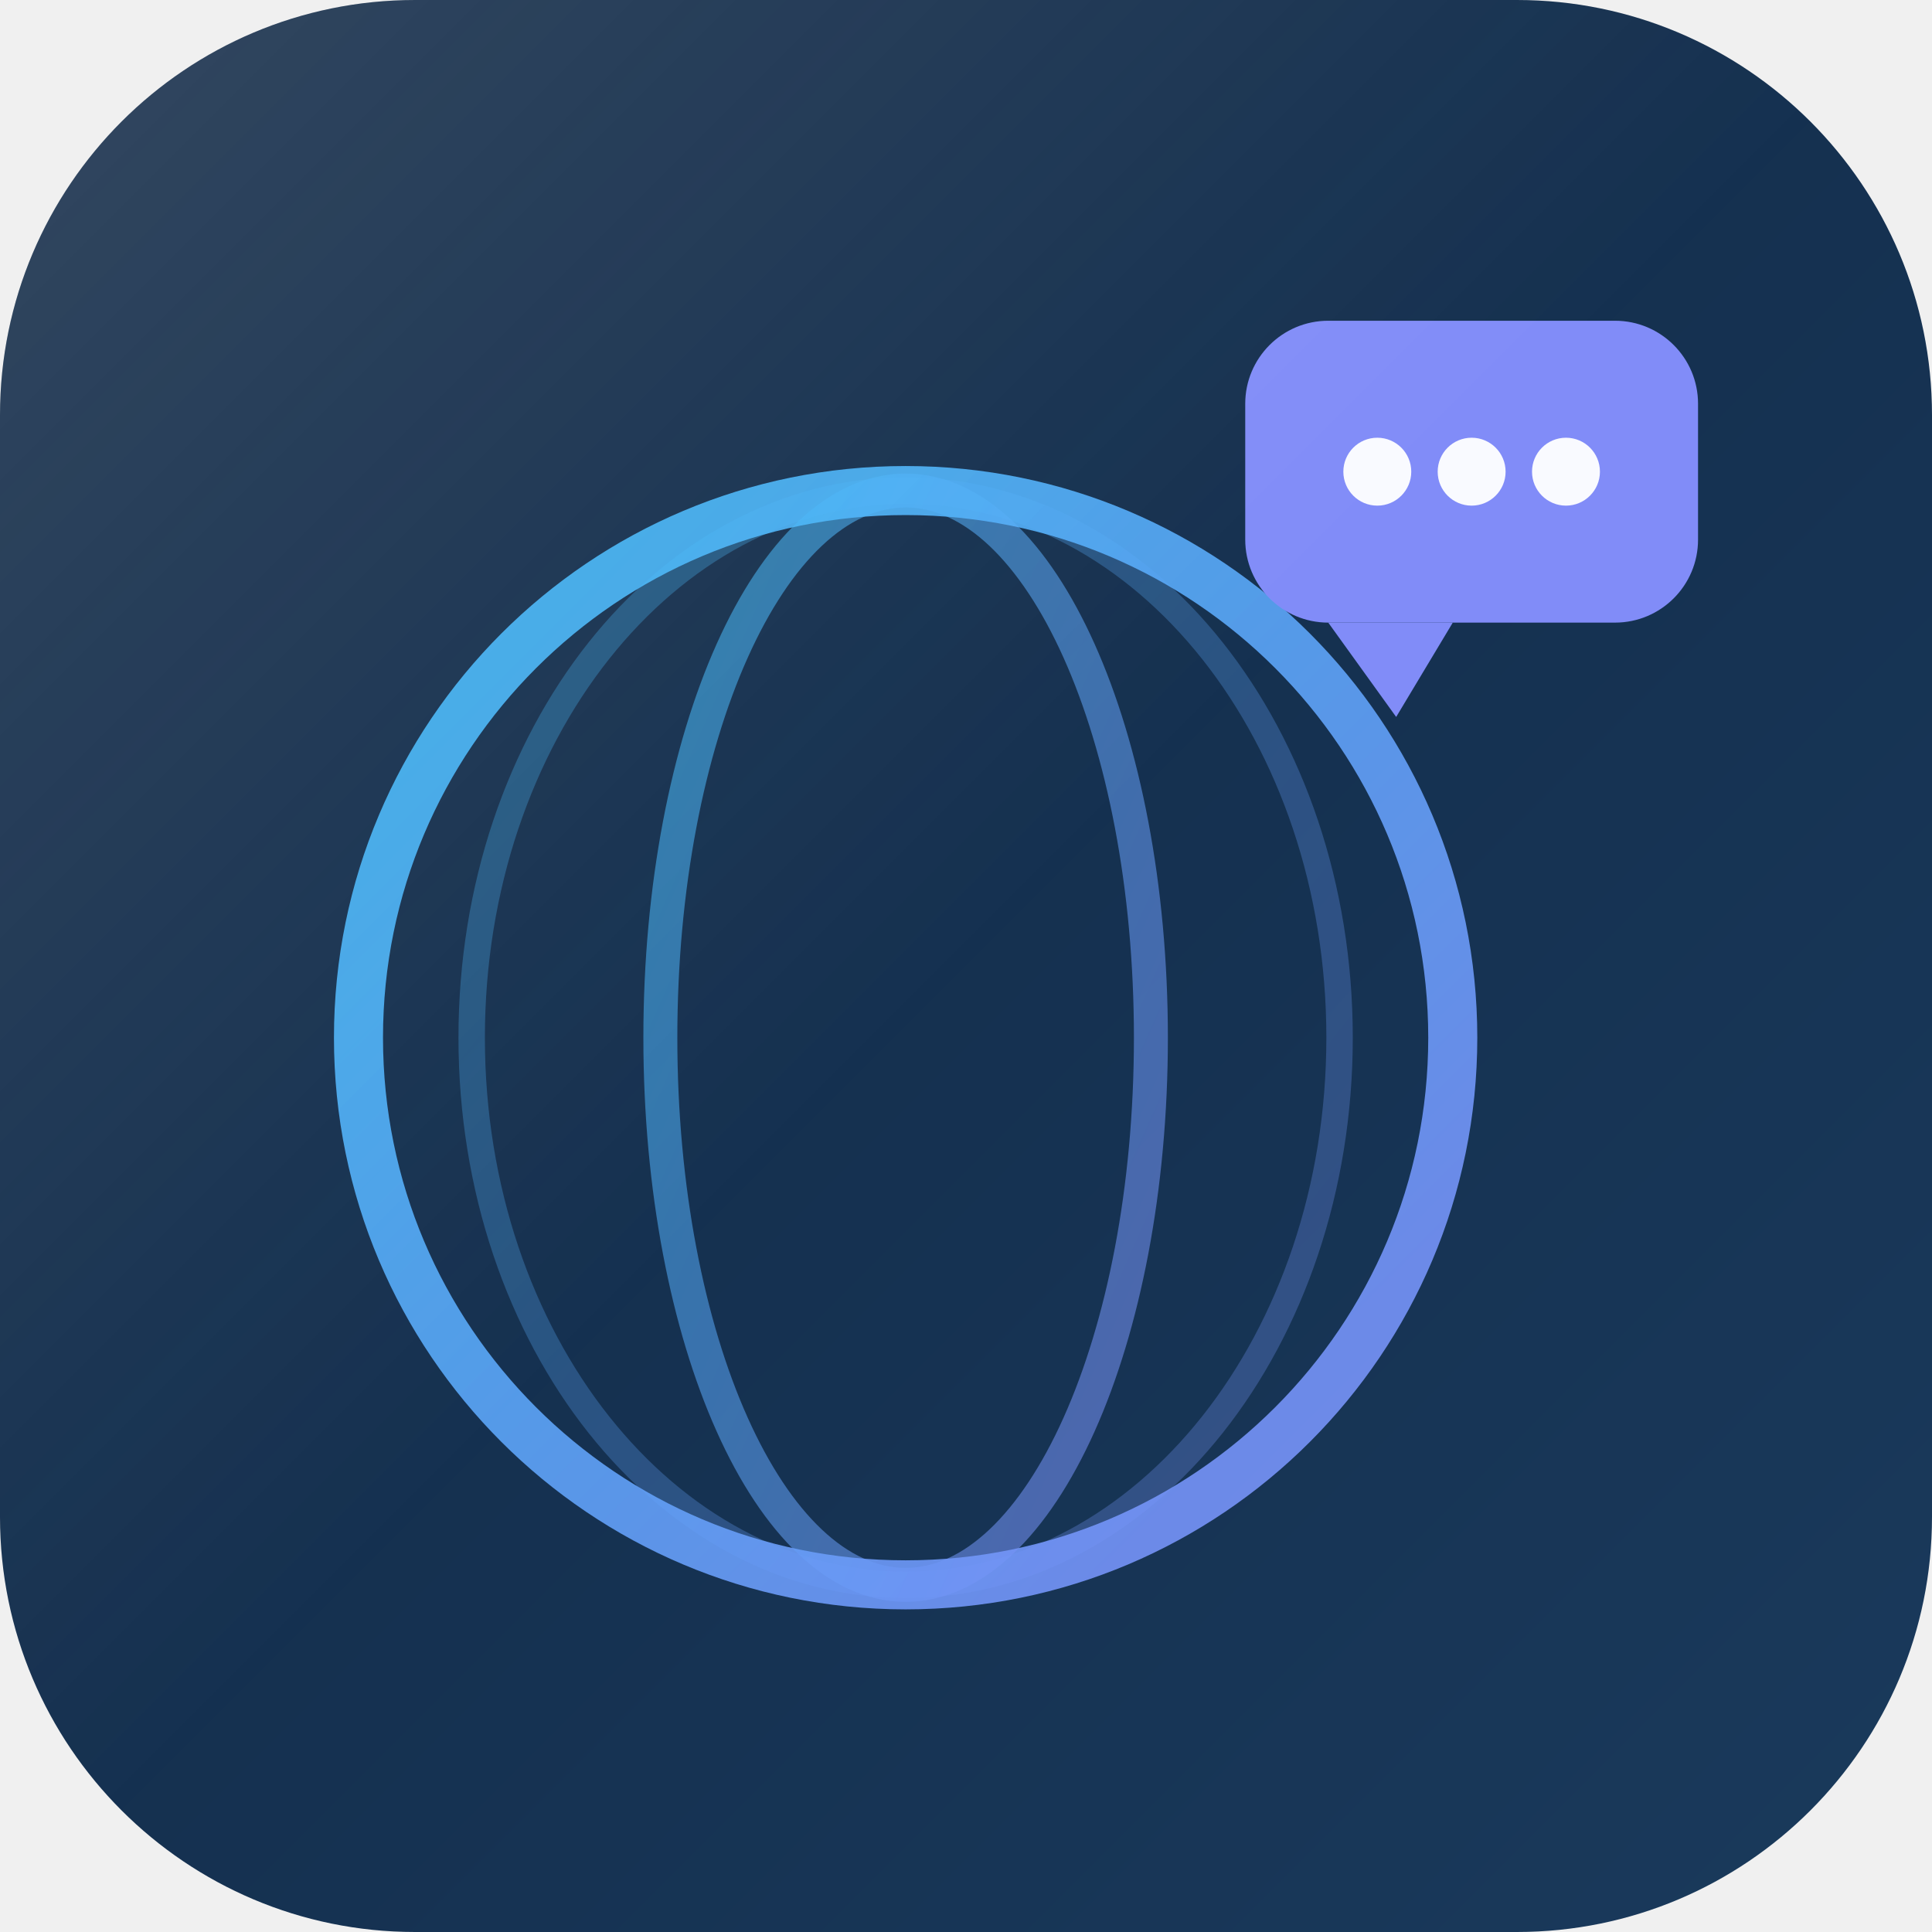
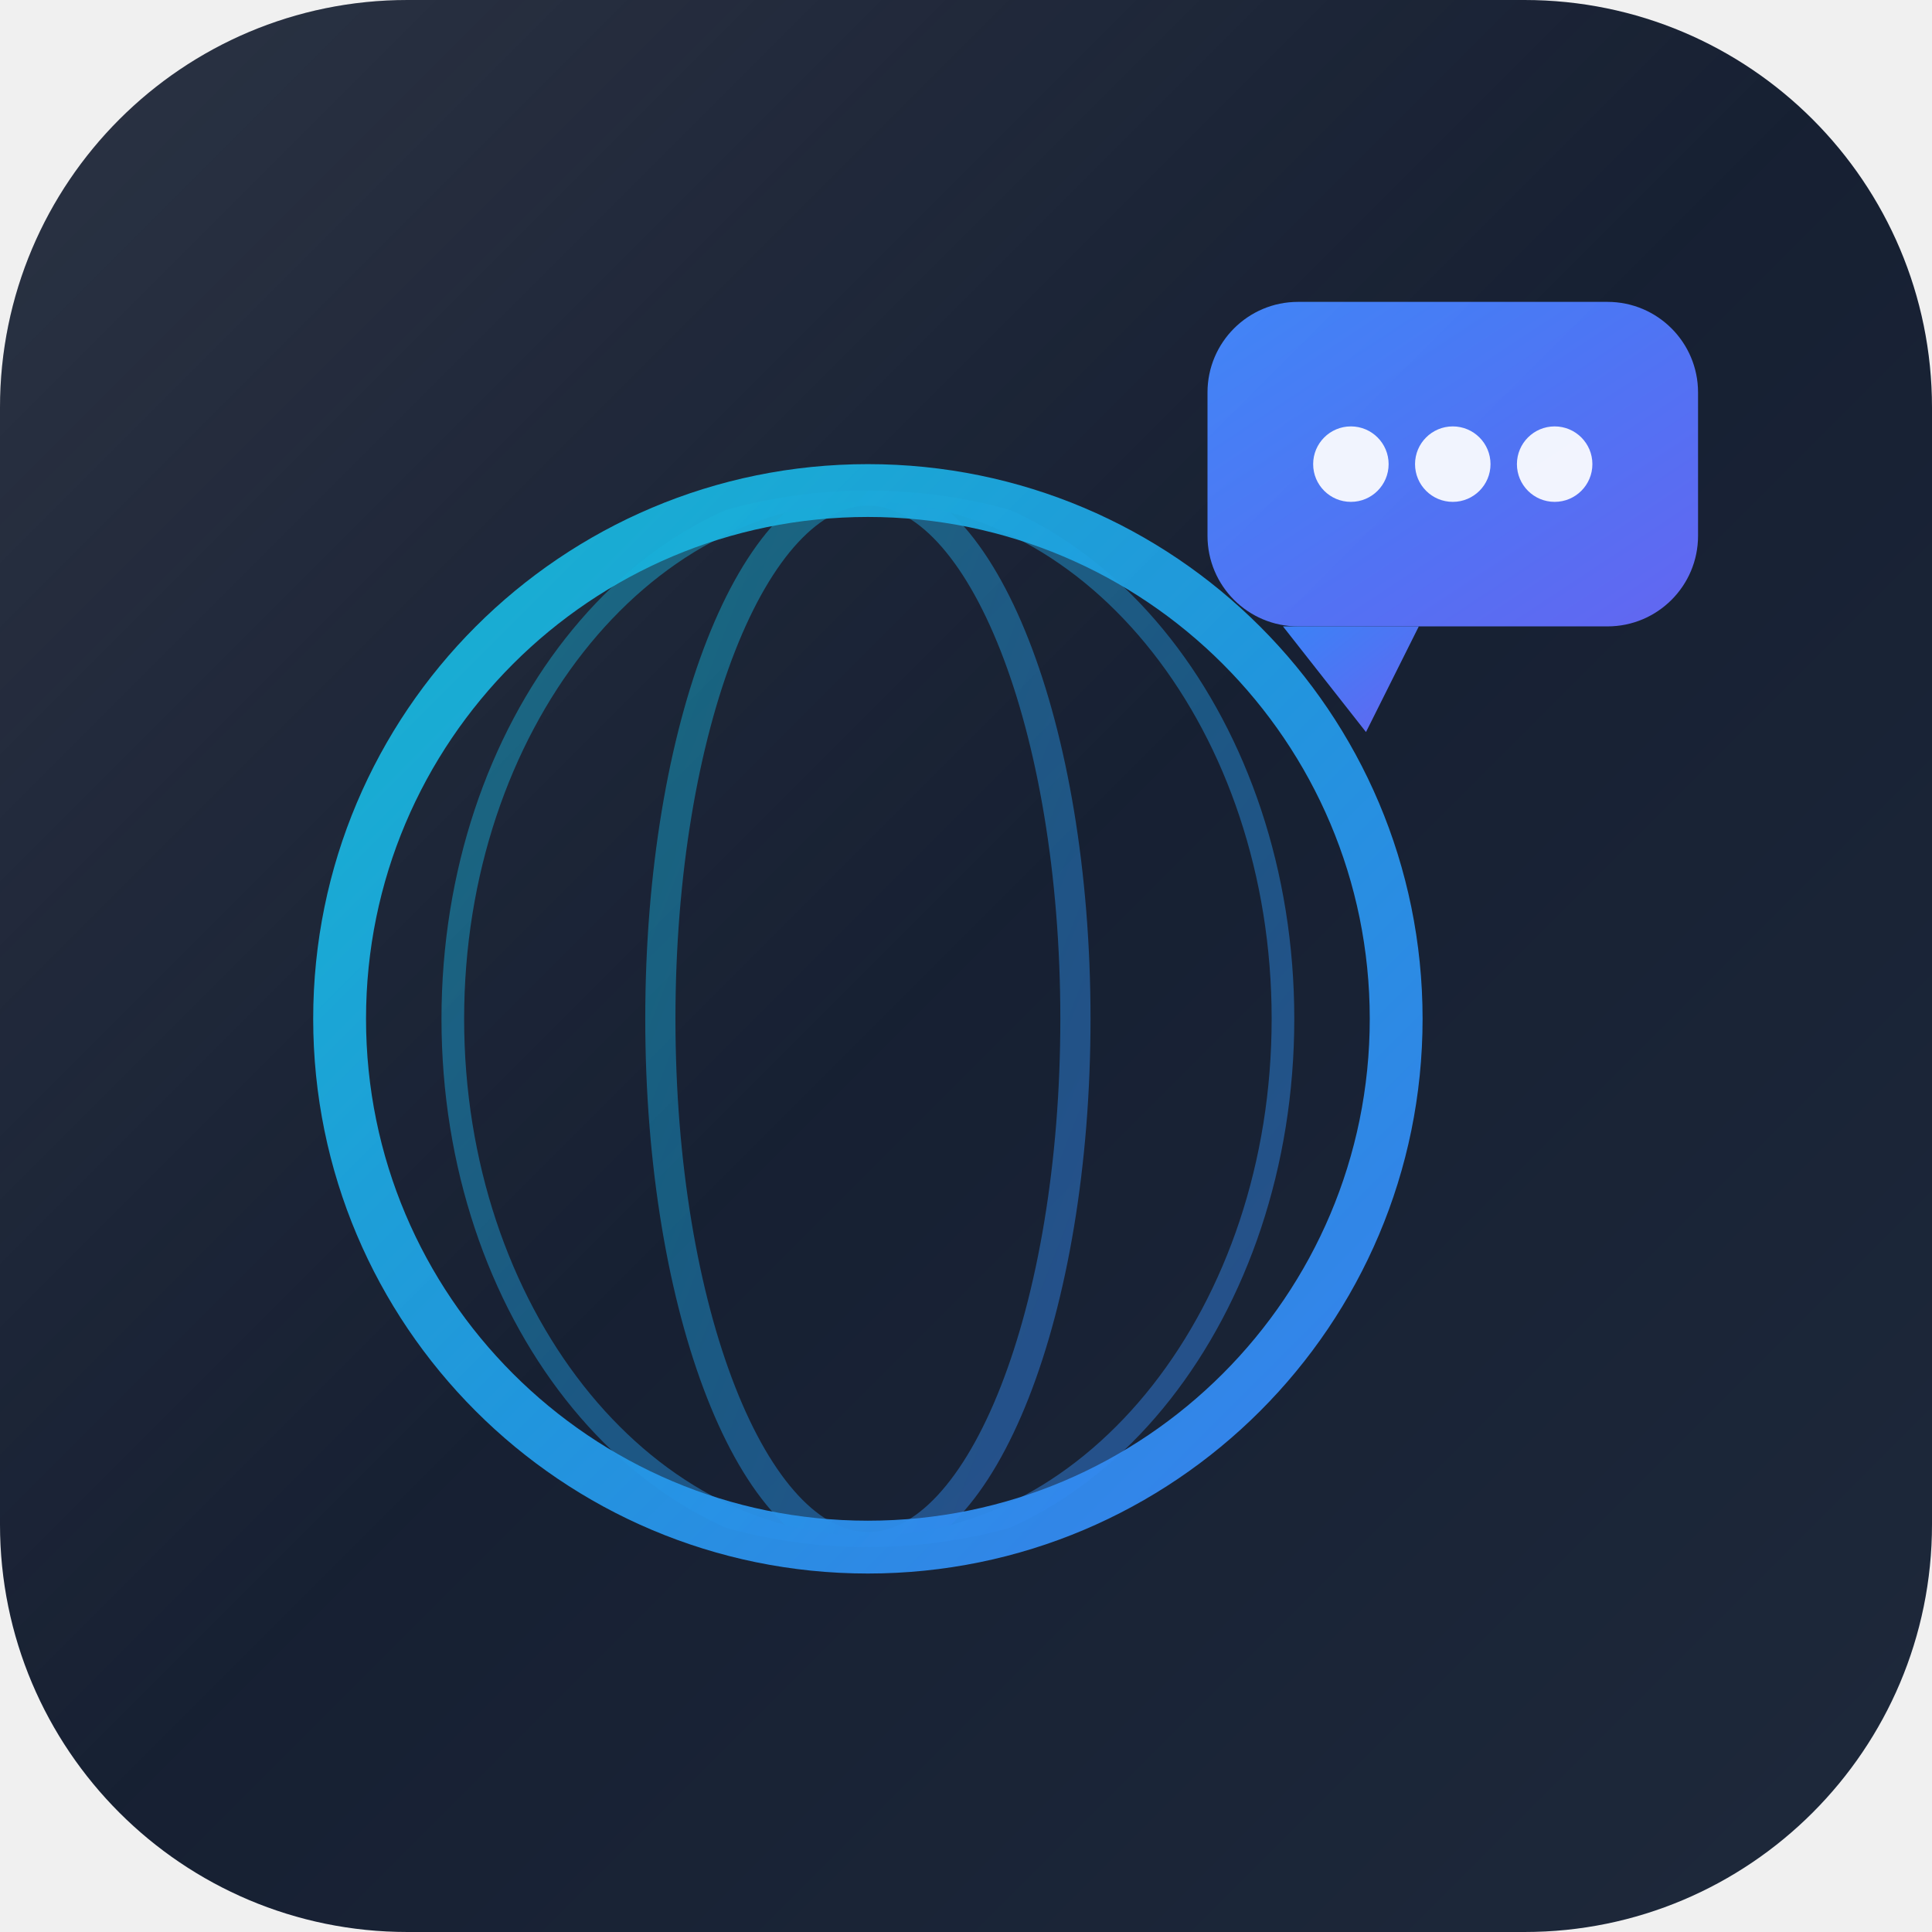
<svg xmlns="http://www.w3.org/2000/svg" viewBox="0 0 512 512">
  <defs>
    <linearGradient id="bg" x1="0%" y1="0%" x2="100%" y2="100%">
-       <stop offset="0%" stop-color="#0f2744" />
-       <stop offset="100%" stop-color="#1a3a5c" />
+       <stop offset="0%" stop-color="#0f172a" />
+       <stop offset="100%" stop-color="#1e293b" />
    </linearGradient>
-     <linearGradient id="accent" x1="0%" y1="0%" x2="100%" y2="100%">
-       <stop offset="0%" stop-color="#38bdf8" />
-       <stop offset="100%" stop-color="#818cf8" />
+     <linearGradient id="globe" x1="0%" y1="0%" x2="100%" y2="100%">
+       <stop offset="0%" stop-color="#06b6d4" />
+       <stop offset="100%" stop-color="#3b82f6" />
    </linearGradient>
-     <linearGradient id="shine" x1="0%" y1="0%" x2="100%" y2="100%">
-       <stop offset="0%" stop-color="#ffffff" stop-opacity="0.15" />
-       <stop offset="50%" stop-color="#ffffff" stop-opacity="0" />
+     <linearGradient id="bubble" x1="0%" y1="0%" x2="100%" y2="100%">
+       <stop offset="0%" stop-color="#3b82f6" />
+       <stop offset="100%" stop-color="#6366f1" />
    </linearGradient>
+     <linearGradient id="shine" x1="0%" y1="0%" x2="50%" y2="50%">
+       <stop offset="0%" stop-color="#ffffff" stop-opacity="0.12" />
+       <stop offset="100%" stop-color="#ffffff" stop-opacity="0" />
+     </linearGradient>
+     <clipPath id="globeClip">
+       <circle cx="230" cy="270" r="140" />
+     </clipPath>
  </defs>
-   <rect width="512" height="512" rx="110" fill="url(#bg)" />
-   <circle cx="240" cy="275" r="145" fill="none" stroke="url(#accent)" stroke-width="13" opacity="0.9" />
-   <ellipse cx="240" cy="275" rx="65" ry="145" fill="none" stroke="url(#accent)" stroke-width="9" opacity="0.55" />
-   <ellipse cx="240" cy="275" rx="115" ry="145" fill="none" stroke="url(#accent)" stroke-width="7" opacity="0.3" />
-   <line x1="95" y1="225" x2="385" y2="225" stroke="url(#accent)" stroke-width="7" opacity="0.4" stroke-linecap="round" />
-   <line x1="95" y1="275" x2="385" y2="275" stroke="url(#accent)" stroke-width="9" opacity="0.55" stroke-linecap="round" />
-   <line x1="95" y1="325" x2="385" y2="325" stroke="url(#accent)" stroke-width="7" opacity="0.4" stroke-linecap="round" />
-   <g transform="translate(330, 85)">
-     <rect x="0" y="0" width="120" height="80" rx="22" fill="#818cf8" />
-     <polygon points="22,80 40,105 55,80" fill="#818cf8" />
-     <circle cx="35" cy="40" r="9" fill="white" opacity="0.95" />
-     <circle cx="60" cy="40" r="9" fill="white" opacity="0.95" />
-     <circle cx="85" cy="40" r="9" fill="white" opacity="0.95" />
+   <rect width="512" height="512" rx="108" fill="url(#bg)" />
+   <circle cx="230" cy="270" r="140" fill="none" stroke="url(#globe)" stroke-width="14" opacity="0.95" />
+   <g clip-path="url(#globeClip)" opacity="0.45" stroke="url(#globe)" fill="none">
+     <ellipse cx="230" cy="270" rx="55" ry="140" stroke-width="8" />
+     <ellipse cx="230" cy="270" rx="110" ry="140" stroke-width="6" />
+     <line x1="90" y1="220" x2="370" y2="220" stroke-width="7" stroke-linecap="round" />
+     <line x1="90" y1="270" x2="370" y2="270" stroke-width="8" stroke-linecap="round" />
+     <line x1="90" y1="320" x2="370" y2="320" stroke-width="7" stroke-linecap="round" />
  </g>
-   <rect width="512" height="512" rx="110" fill="url(#shine)" />
+   <g transform="translate(320, 80)">
+     <rect x="0" y="0" width="130" height="86" rx="24" fill="url(#bubble)" />
+     <polygon points="20,86 42,114 56,86" fill="url(#bubble)" />
+     <circle cx="38" cy="43" r="10" fill="white" opacity="0.92" />
+     <circle cx="65" cy="43" r="10" fill="white" opacity="0.92" />
+     <circle cx="92" cy="43" r="10" fill="white" opacity="0.92" />
+   </g>
+   <rect width="512" height="512" rx="108" fill="url(#shine)" />
</svg>
